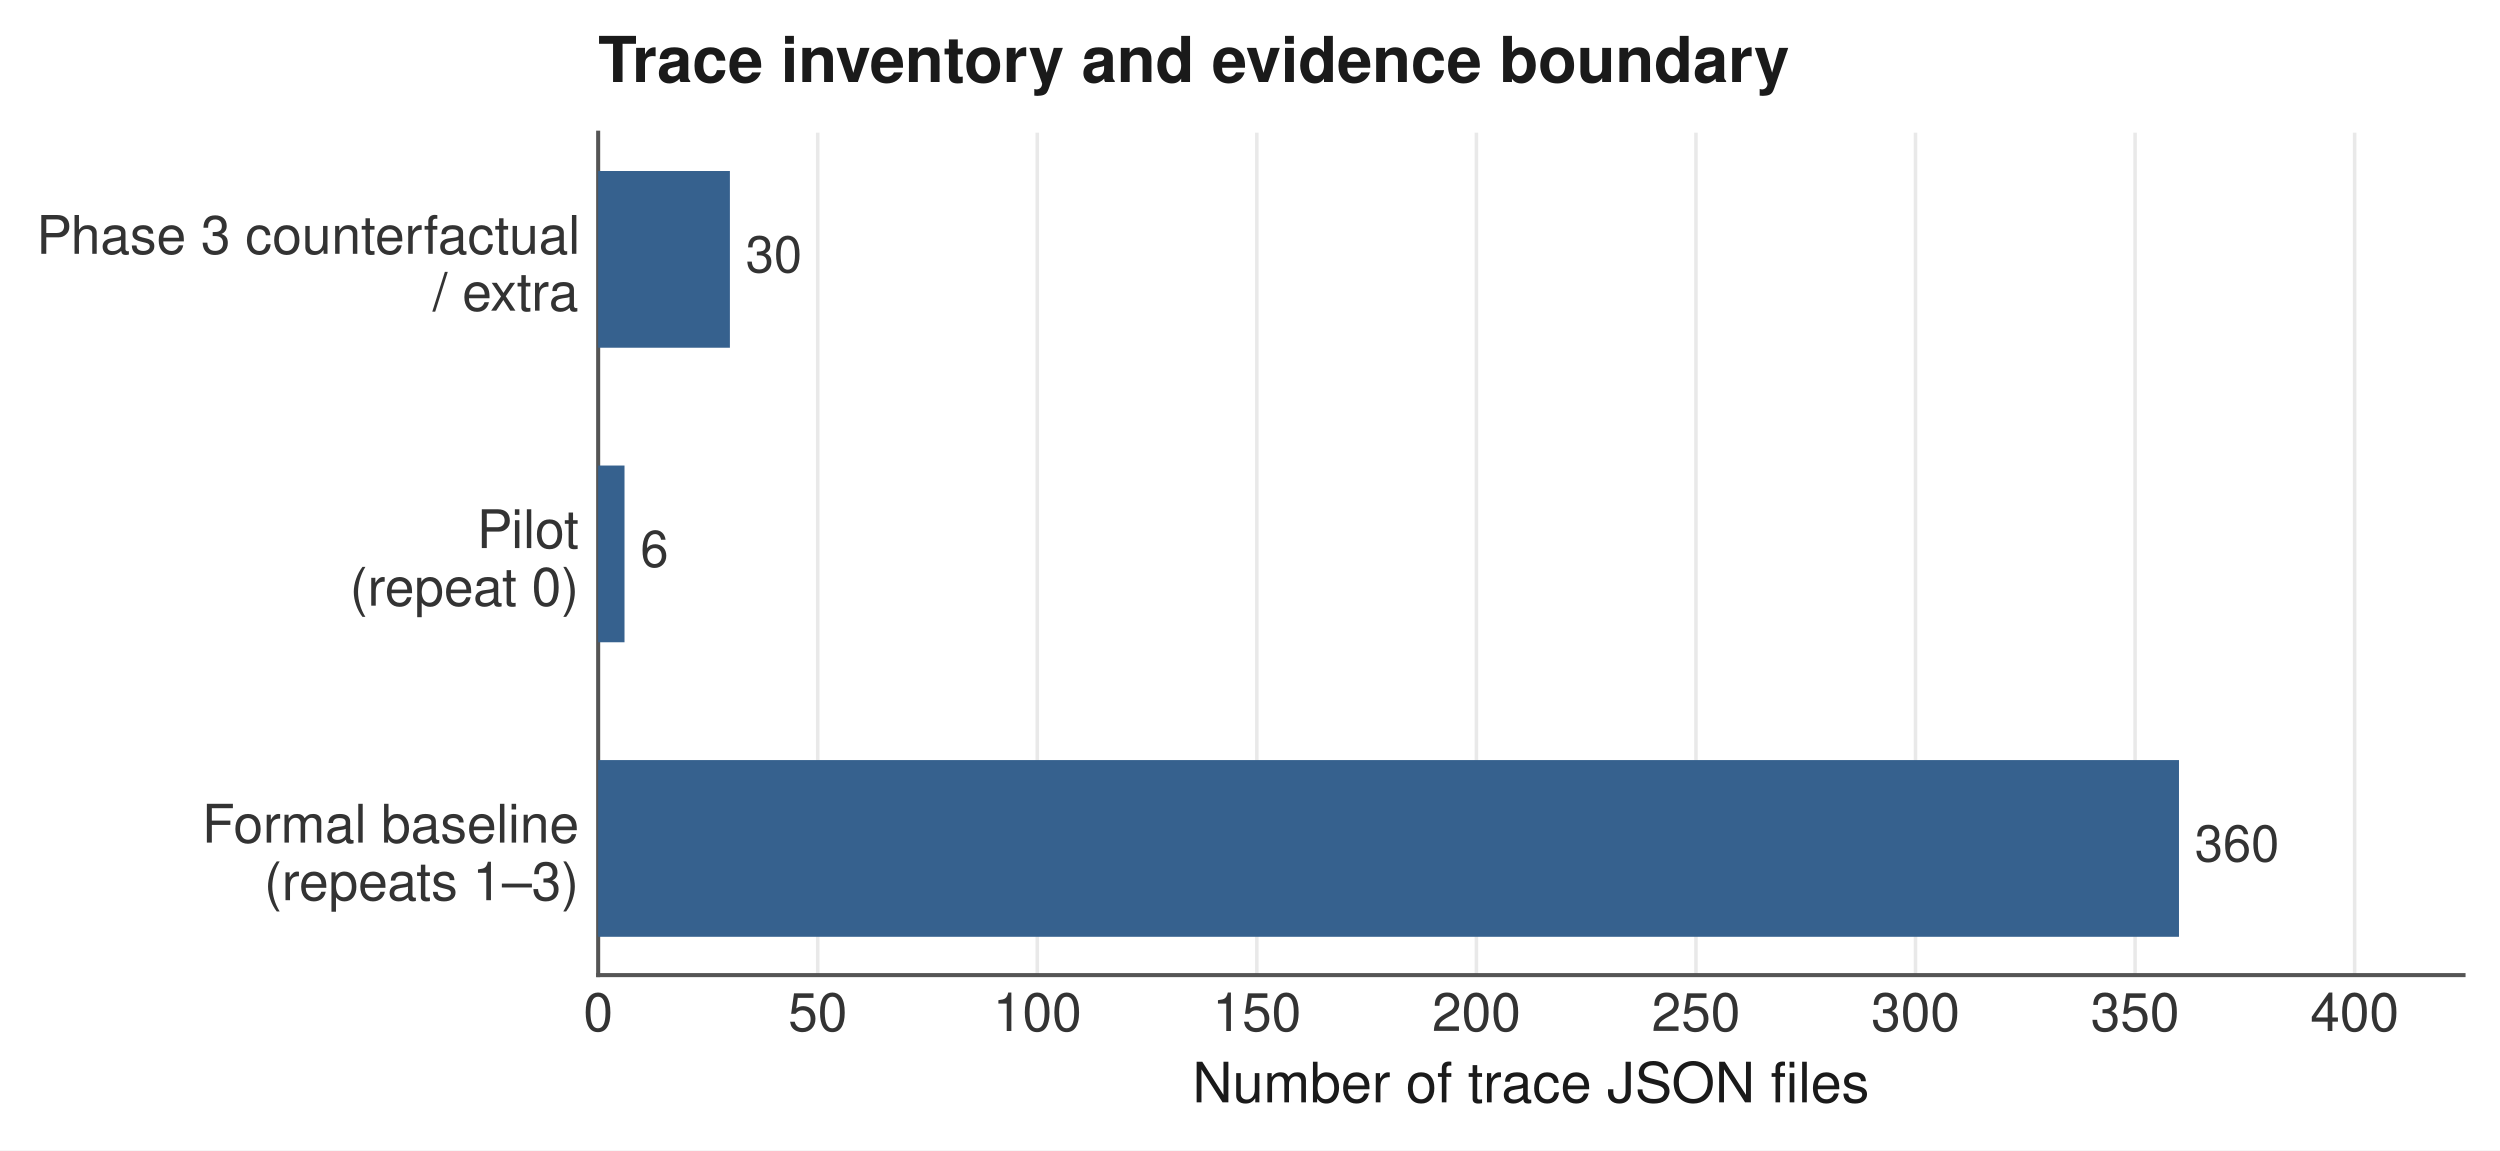
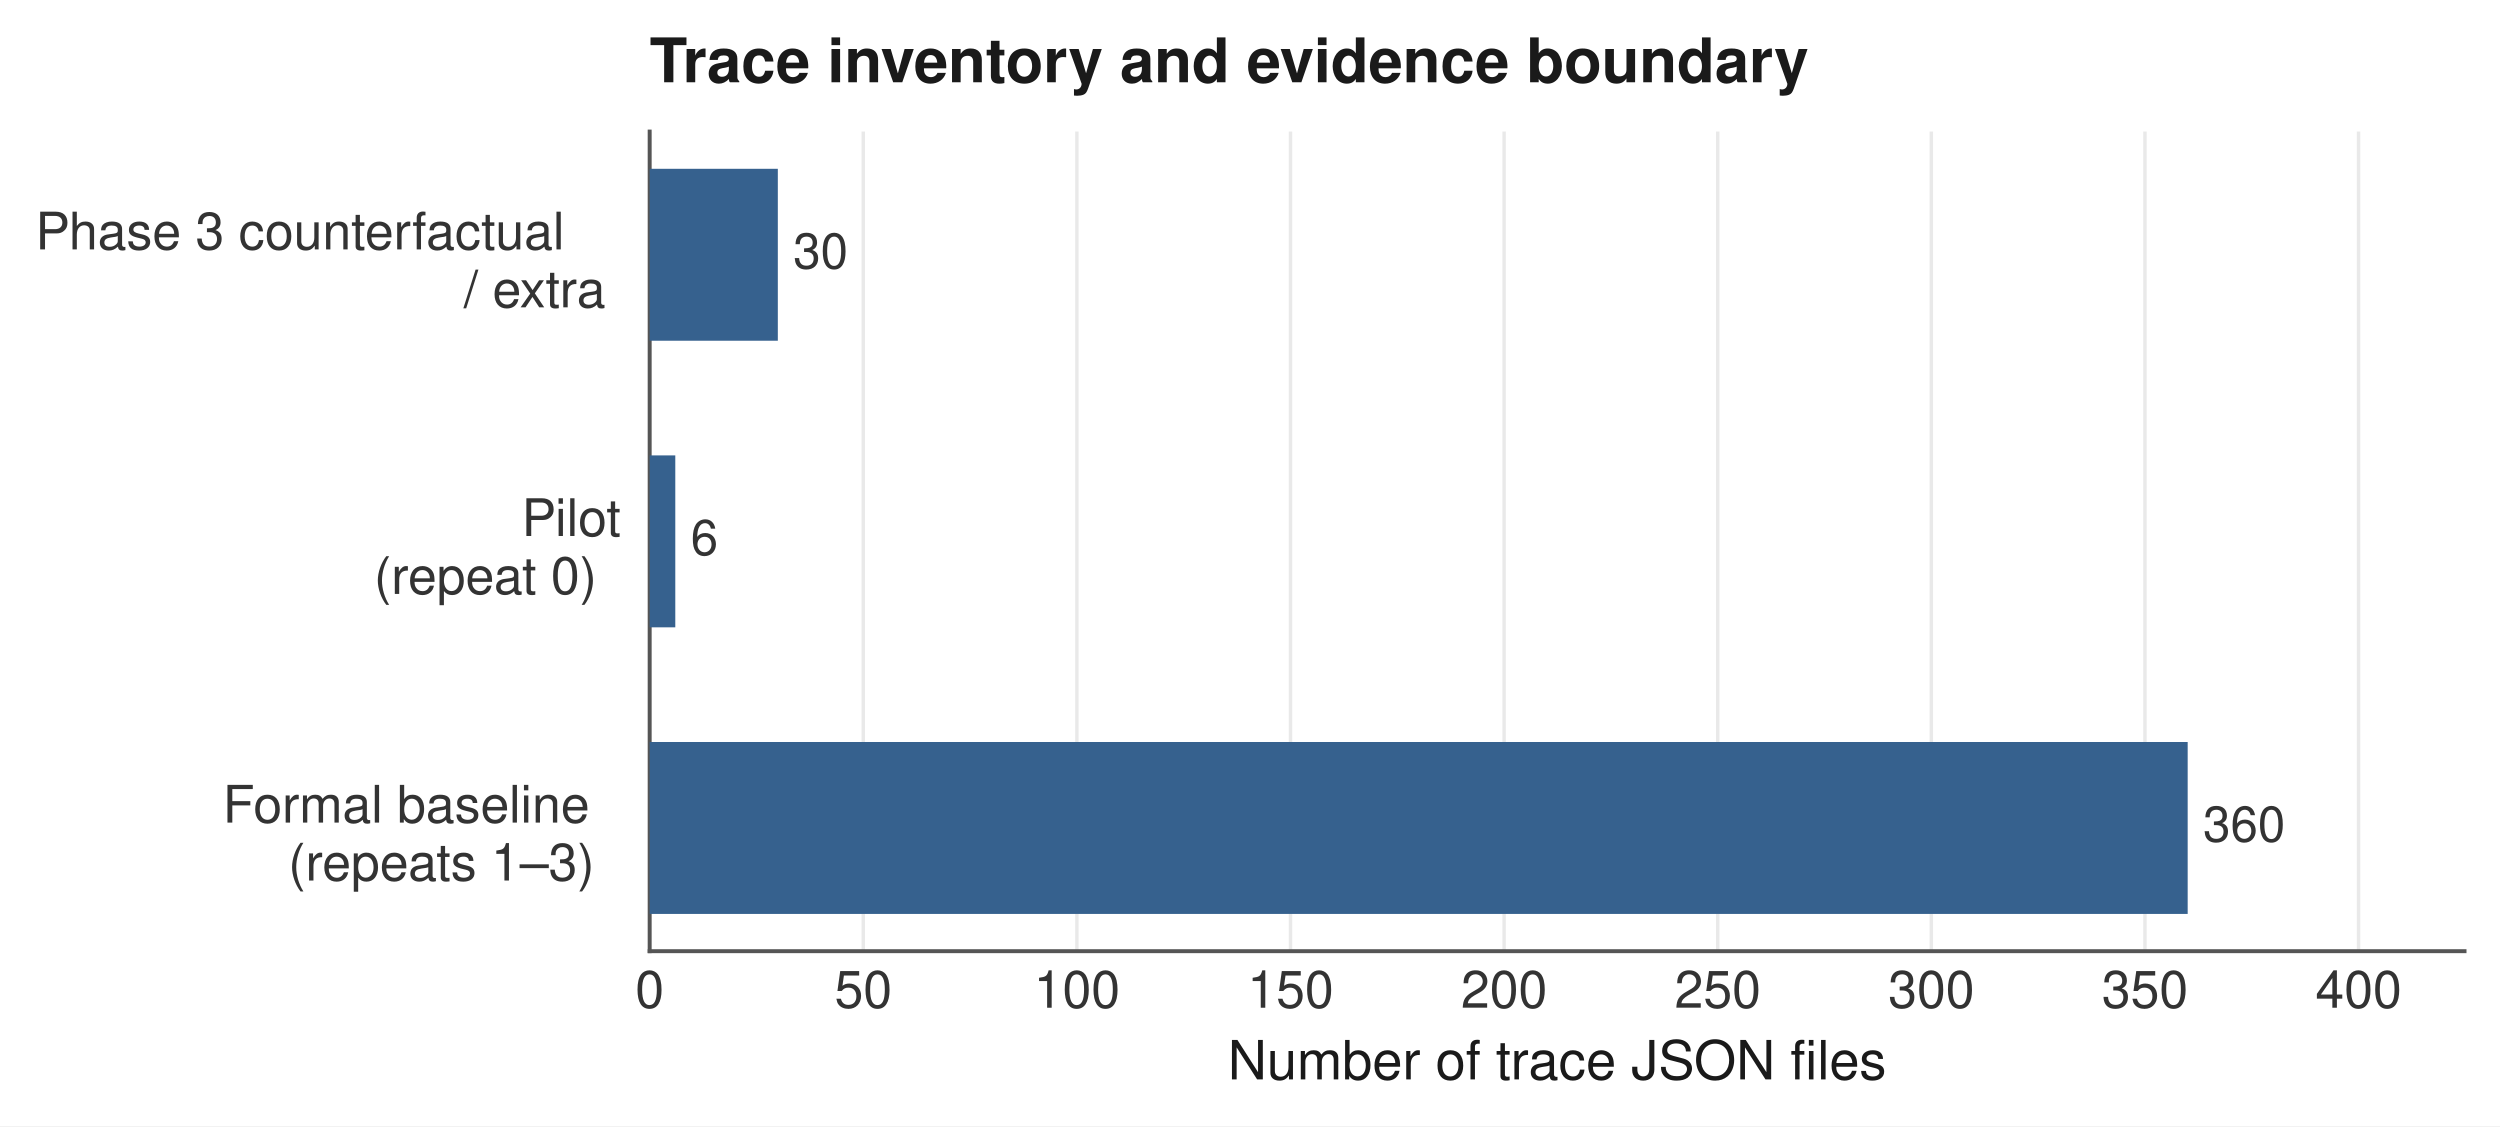
- <svg xmlns="http://www.w3.org/2000/svg" width="493.577pt" height="227.12pt" viewBox="0 0 493.577 227.12" version="1.1">
+ <svg xmlns="http://www.w3.org/2000/svg" width="507.312pt" height="228.526pt" viewBox="0 0 507.312 228.526" version="1.1">
  <defs>
    <style type="text/css">*{stroke-linejoin: round; stroke-linecap: butt}</style>
  </defs>
  <g id="figure_1">
    <g id="patch_1">
-       <path d="M 0 227.12 L 493.577 227.12 L 493.577 0 L 0 0 z " style="fill: #ffffff" />
+       <path d="M 0 228.526 L 507.312 228.526 L 507.312 0 L 0 0 z " style="fill: #ffffff" />
    </g>
    <g id="axes_1">
      <g id="patch_2">
-         <path d="M 118.097 192.516 L 486.377 192.516 L 486.377 26.196 L 118.097 26.196 z " style="fill: #ffffff" />
+         <path d="M 131.832 193.018 L 500.112 193.018 L 500.112 26.698 L 131.832 26.698 z " style="fill: #ffffff" />
      </g>
      <g id="matplotlib.axis_1">
        <g id="xtick_1">
          <g id="line2d_1">
-             <path d="M 118.097 192.516 L 118.097 26.196 " clip-path="url(#p35c61f3945)" style="fill: none; stroke: #e9e9e9; stroke-width: 0.7; stroke-linecap: square" />
+             <path d="M 131.832 193.018 L 131.832 26.698 " clip-path="url(#pfdb5c9ea89)" style="fill: none; stroke: #e9e9e9; stroke-width: 0.7; stroke-linecap: square" />
          </g>
          <g id="line2d_2" />
          <g id="text_1">
-             <text style="font-size: 10.5px; font-family: 'Helvetica', 'Arial', 'DejaVu Sans', sans-serif; text-anchor: middle; fill: #333333" x="118.097" y="203.548" transform="rotate(-0 118.097 203.5482)">0</text>
+             <text style="font-size: 10.5px; font-family: 'Helvetica', 'Arial', 'DejaVu Sans', sans-serif; text-anchor: middle; fill: #333333" x="131.832" y="204.496" transform="rotate(-0 131.8323 204.4964)">0</text>
          </g>
        </g>
        <g id="xtick_2">
          <g id="line2d_3">
-             <path d="M 161.444 192.516 L 161.444 26.196 " clip-path="url(#p35c61f3945)" style="fill: none; stroke: #e9e9e9; stroke-width: 0.7; stroke-linecap: square" />
+             <path d="M 175.18 193.018 L 175.18 26.698 " clip-path="url(#pfdb5c9ea89)" style="fill: none; stroke: #e9e9e9; stroke-width: 0.7; stroke-linecap: square" />
          </g>
          <g id="line2d_4" />
          <g id="text_2">
-             <text style="font-size: 10.5px; font-family: 'Helvetica', 'Arial', 'DejaVu Sans', sans-serif; text-anchor: middle; fill: #333333" x="161.444" y="203.548" transform="rotate(-0 161.4444 203.5482)">50</text>
+             <text style="font-size: 10.5px; font-family: 'Helvetica', 'Arial', 'DejaVu Sans', sans-serif; text-anchor: middle; fill: #333333" x="175.18" y="204.496" transform="rotate(-0 175.1797 204.4964)">50</text>
          </g>
        </g>
        <g id="xtick_3">
          <g id="line2d_5">
-             <path d="M 204.792 192.516 L 204.792 26.196 " clip-path="url(#p35c61f3945)" style="fill: none; stroke: #e9e9e9; stroke-width: 0.7; stroke-linecap: square" />
+             <path d="M 218.527 193.018 L 218.527 26.698 " clip-path="url(#pfdb5c9ea89)" style="fill: none; stroke: #e9e9e9; stroke-width: 0.7; stroke-linecap: square" />
          </g>
          <g id="line2d_6" />
          <g id="text_3">
-             <text style="font-size: 10.5px; font-family: 'Helvetica', 'Arial', 'DejaVu Sans', sans-serif; text-anchor: middle; fill: #333333" x="204.792" y="203.548" transform="rotate(-0 204.7919 203.5482)">100</text>
+             <text style="font-size: 10.5px; font-family: 'Helvetica', 'Arial', 'DejaVu Sans', sans-serif; text-anchor: middle; fill: #333333" x="218.527" y="204.496" transform="rotate(-0 218.5272 204.4964)">100</text>
          </g>
        </g>
        <g id="xtick_4">
          <g id="line2d_7">
-             <path d="M 248.139 192.516 L 248.139 26.196 " clip-path="url(#p35c61f3945)" style="fill: none; stroke: #e9e9e9; stroke-width: 0.7; stroke-linecap: square" />
+             <path d="M 261.875 193.018 L 261.875 26.698 " clip-path="url(#pfdb5c9ea89)" style="fill: none; stroke: #e9e9e9; stroke-width: 0.7; stroke-linecap: square" />
          </g>
          <g id="line2d_8" />
          <g id="text_4">
-             <text style="font-size: 10.5px; font-family: 'Helvetica', 'Arial', 'DejaVu Sans', sans-serif; text-anchor: middle; fill: #333333" x="248.139" y="203.548" transform="rotate(-0 248.1393 203.5482)">150</text>
+             <text style="font-size: 10.5px; font-family: 'Helvetica', 'Arial', 'DejaVu Sans', sans-serif; text-anchor: middle; fill: #333333" x="261.875" y="204.496" transform="rotate(-0 261.8746 204.4964)">150</text>
          </g>
        </g>
        <g id="xtick_5">
          <g id="line2d_9">
-             <path d="M 291.487 192.516 L 291.487 26.196 " clip-path="url(#p35c61f3945)" style="fill: none; stroke: #e9e9e9; stroke-width: 0.7; stroke-linecap: square" />
+             <path d="M 305.222 193.018 L 305.222 26.698 " clip-path="url(#pfdb5c9ea89)" style="fill: none; stroke: #e9e9e9; stroke-width: 0.7; stroke-linecap: square" />
          </g>
          <g id="line2d_10" />
          <g id="text_5">
-             <text style="font-size: 10.5px; font-family: 'Helvetica', 'Arial', 'DejaVu Sans', sans-serif; text-anchor: middle; fill: #333333" x="291.487" y="203.548" transform="rotate(-0 291.4868 203.5482)">200</text>
+             <text style="font-size: 10.5px; font-family: 'Helvetica', 'Arial', 'DejaVu Sans', sans-serif; text-anchor: middle; fill: #333333" x="305.222" y="204.496" transform="rotate(-0 305.2221 204.4964)">200</text>
          </g>
        </g>
        <g id="xtick_6">
          <g id="line2d_11">
-             <path d="M 334.834 192.516 L 334.834 26.196 " clip-path="url(#p35c61f3945)" style="fill: none; stroke: #e9e9e9; stroke-width: 0.7; stroke-linecap: square" />
+             <path d="M 348.57 193.018 L 348.57 26.698 " clip-path="url(#pfdb5c9ea89)" style="fill: none; stroke: #e9e9e9; stroke-width: 0.7; stroke-linecap: square" />
          </g>
          <g id="line2d_12" />
          <g id="text_6">
-             <text style="font-size: 10.5px; font-family: 'Helvetica', 'Arial', 'DejaVu Sans', sans-serif; text-anchor: middle; fill: #333333" x="334.834" y="203.548" transform="rotate(-0 334.8342 203.5482)">250</text>
+             <text style="font-size: 10.5px; font-family: 'Helvetica', 'Arial', 'DejaVu Sans', sans-serif; text-anchor: middle; fill: #333333" x="348.57" y="204.496" transform="rotate(-0 348.5696 204.4964)">250</text>
          </g>
        </g>
        <g id="xtick_7">
          <g id="line2d_13">
-             <path d="M 378.182 192.516 L 378.182 26.196 " clip-path="url(#p35c61f3945)" style="fill: none; stroke: #e9e9e9; stroke-width: 0.7; stroke-linecap: square" />
+             <path d="M 391.917 193.018 L 391.917 26.698 " clip-path="url(#pfdb5c9ea89)" style="fill: none; stroke: #e9e9e9; stroke-width: 0.7; stroke-linecap: square" />
          </g>
          <g id="line2d_14" />
          <g id="text_7">
-             <text style="font-size: 10.5px; font-family: 'Helvetica', 'Arial', 'DejaVu Sans', sans-serif; text-anchor: middle; fill: #333333" x="378.182" y="203.548" transform="rotate(-0 378.1817 203.5482)">300</text>
+             <text style="font-size: 10.5px; font-family: 'Helvetica', 'Arial', 'DejaVu Sans', sans-serif; text-anchor: middle; fill: #333333" x="391.917" y="204.496" transform="rotate(-0 391.917 204.4964)">300</text>
          </g>
        </g>
        <g id="xtick_8">
          <g id="line2d_15">
-             <path d="M 421.529 192.516 L 421.529 26.196 " clip-path="url(#p35c61f3945)" style="fill: none; stroke: #e9e9e9; stroke-width: 0.7; stroke-linecap: square" />
+             <path d="M 435.264 193.018 L 435.264 26.698 " clip-path="url(#pfdb5c9ea89)" style="fill: none; stroke: #e9e9e9; stroke-width: 0.7; stroke-linecap: square" />
          </g>
          <g id="line2d_16" />
          <g id="text_8">
-             <text style="font-size: 10.5px; font-family: 'Helvetica', 'Arial', 'DejaVu Sans', sans-serif; text-anchor: middle; fill: #333333" x="421.529" y="203.548" transform="rotate(-0 421.5292 203.5482)">350</text>
+             <text style="font-size: 10.5px; font-family: 'Helvetica', 'Arial', 'DejaVu Sans', sans-serif; text-anchor: middle; fill: #333333" x="435.264" y="204.496" transform="rotate(-0 435.2645 204.4964)">350</text>
          </g>
        </g>
        <g id="xtick_9">
          <g id="line2d_17">
-             <path d="M 464.877 192.516 L 464.877 26.196 " clip-path="url(#p35c61f3945)" style="fill: none; stroke: #e9e9e9; stroke-width: 0.7; stroke-linecap: square" />
+             <path d="M 478.612 193.018 L 478.612 26.698 " clip-path="url(#pfdb5c9ea89)" style="fill: none; stroke: #e9e9e9; stroke-width: 0.7; stroke-linecap: square" />
          </g>
          <g id="line2d_18" />
          <g id="text_9">
-             <text style="font-size: 10.5px; font-family: 'Helvetica', 'Arial', 'DejaVu Sans', sans-serif; text-anchor: middle; fill: #333333" x="464.877" y="203.548" transform="rotate(-0 464.8766 203.5482)">400</text>
+             <text style="font-size: 10.5px; font-family: 'Helvetica', 'Arial', 'DejaVu Sans', sans-serif; text-anchor: middle; fill: #333333" x="478.612" y="204.496" transform="rotate(-0 478.6119 204.4964)">400</text>
          </g>
        </g>
        <g id="text_10">
-           <text style="font-size: 11px; font-family: 'Helvetica', 'Arial', 'DejaVu Sans', sans-serif; text-anchor: middle; fill: #1a1a1a" x="302.237" y="217.628" transform="rotate(-0 302.237 217.6276)">Number of trace JSON files</text>
+           <text style="font-size: 11px; font-family: 'Helvetica', 'Arial', 'DejaVu Sans', sans-serif; text-anchor: middle; fill: #1a1a1a" x="315.972" y="219.038" transform="rotate(-0 315.9723 219.0384)">Number of trace JSON files</text>
        </g>
      </g>
      <g id="matplotlib.axis_2">
        <g id="ytick_1">
          <g id="line2d_19" />
          <g id="text_11">
-             <text style="font-size: 10.5px; font-family: 'Helvetica', 'Arial', 'DejaVu Sans', sans-serif; fill: #333333" transform="translate(39.90258 166.3541)">Formal baseline</text>
-             <text style="font-size: 10.5px; font-family: 'Helvetica', 'Arial', 'DejaVu Sans', sans-serif; fill: #333333" transform="translate(52.15148 177.7289)">(repeats 1–3)</text>
+             <text style="font-size: 10.5px; font-family: 'Helvetica', 'Arial', 'DejaVu Sans', sans-serif; fill: #333333" transform="translate(45.21984 166.9201)">Formal baseline</text>
+             <text style="font-size: 10.5px; font-family: 'Helvetica', 'Arial', 'DejaVu Sans', sans-serif; fill: #333333" transform="translate(58.50234 178.6778)">(repeats 1–3)</text>
          </g>
        </g>
        <g id="ytick_2">
          <g id="line2d_20" />
          <g id="text_12">
-             <text style="font-size: 10.5px; font-family: 'Helvetica', 'Arial', 'DejaVu Sans', sans-serif; fill: #333333" transform="translate(94.17117 108.2003)">Pilot</text>
-             <text style="font-size: 10.5px; font-family: 'Helvetica', 'Arial', 'DejaVu Sans', sans-serif; fill: #333333" transform="translate(69.07945 119.5751)">(repeat 0)</text>
+             <text style="font-size: 10.5px; font-family: 'Helvetica', 'Arial', 'DejaVu Sans', sans-serif; fill: #333333" transform="translate(105.8623 108.7662)">Pilot</text>
+             <text style="font-size: 10.5px; font-family: 'Helvetica', 'Arial', 'DejaVu Sans', sans-serif; fill: #333333" transform="translate(75.90281 120.5239)">(repeat 0)</text>
          </g>
        </g>
        <g id="ytick_3">
          <g id="line2d_21" />
          <g id="text_13">
-             <text style="font-size: 10.5px; font-family: 'Helvetica', 'Arial', 'DejaVu Sans', sans-serif; fill: #333333" transform="translate(7.2 50.10795)">Phase 3 counterfactual</text>
-             <text style="font-size: 10.5px; font-family: 'Helvetica', 'Arial', 'DejaVu Sans', sans-serif; fill: #333333" transform="translate(85.42172 61.33508)">/ extra</text>
+             <text style="font-size: 10.5px; font-family: 'Helvetica', 'Arial', 'DejaVu Sans', sans-serif; fill: #333333" transform="translate(7.2 50.61236)">Phase 3 counterfactual</text>
+             <text style="font-size: 10.5px; font-family: 'Helvetica', 'Arial', 'DejaVu Sans', sans-serif; fill: #333333" transform="translate(94.09898 62.37007)">/ extra</text>
          </g>
        </g>
      </g>
      <g id="patch_3">
-         <path d="M 118.097 192.516 L 118.097 26.196 " style="fill: none; stroke: #555555; stroke-width: 0.8; stroke-linejoin: miter; stroke-linecap: square" />
+         <path d="M 131.832 193.018 L 131.832 26.698 " style="fill: none; stroke: #555555; stroke-width: 0.8; stroke-linejoin: miter; stroke-linecap: square" />
      </g>
      <g id="patch_4">
-         <path d="M 118.097 192.516 L 486.377 192.516 " style="fill: none; stroke: #555555; stroke-width: 0.8; stroke-linejoin: miter; stroke-linecap: square" />
+         <path d="M 131.832 193.018 L 500.112 193.018 " style="fill: none; stroke: #555555; stroke-width: 0.8; stroke-linejoin: miter; stroke-linecap: square" />
      </g>
      <g id="patch_5">
-         <path d="M 118.097 184.956 L 430.199 184.956 L 430.199 150.064 L 118.097 150.064 z " clip-path="url(#p35c61f3945)" style="fill: #36618e" />
+         <path d="M 131.832 185.458 L 443.934 185.458 L 443.934 150.566 L 131.832 150.566 z " clip-path="url(#pfdb5c9ea89)" style="fill: #36618e" />
      </g>
      <g id="patch_6">
-         <path d="M 118.097 126.802 L 123.299 126.802 L 123.299 91.91 L 118.097 91.91 z " clip-path="url(#p35c61f3945)" style="fill: #36618e" />
+         <path d="M 131.832 127.304 L 137.034 127.304 L 137.034 92.412 L 131.832 92.412 z " clip-path="url(#pfdb5c9ea89)" style="fill: #36618e" />
      </g>
      <g id="patch_7">
-         <path d="M 118.097 68.648 L 144.105 68.648 L 144.105 33.756 L 118.097 33.756 z " clip-path="url(#p35c61f3945)" style="fill: #36618e" />
+         <path d="M 131.832 69.15 L 157.841 69.15 L 157.841 34.258 L 131.832 34.258 z " clip-path="url(#pfdb5c9ea89)" style="fill: #36618e" />
      </g>
      <g id="text_14">
-         <text style="font-size: 10px; font-family: 'Helvetica', 'Arial', 'DejaVu Sans', sans-serif; text-anchor: start; fill: #333333" x="433.32" y="170.054" transform="rotate(-0 433.3197 170.0545)">360</text>
+         <text style="font-size: 10px; font-family: 'Helvetica', 'Arial', 'DejaVu Sans', sans-serif; text-anchor: start; fill: #333333" x="447.055" y="170.771" transform="rotate(-0 447.055 170.7713)">360</text>
      </g>
      <g id="text_15">
-         <text style="font-size: 10px; font-family: 'Helvetica', 'Arial', 'DejaVu Sans', sans-serif; text-anchor: start; fill: #333333" x="126.42" y="111.901" transform="rotate(-0 126.4197 111.9006)">6</text>
+         <text style="font-size: 10px; font-family: 'Helvetica', 'Arial', 'DejaVu Sans', sans-serif; text-anchor: start; fill: #333333" x="140.155" y="112.617" transform="rotate(-0 140.155 112.6174)">6</text>
      </g>
      <g id="text_16">
-         <text style="font-size: 10px; font-family: 'Helvetica', 'Arial', 'DejaVu Sans', sans-serif; text-anchor: start; fill: #333333" x="147.226" y="53.747" transform="rotate(-0 147.2264 53.74678)">30</text>
+         <text style="font-size: 10px; font-family: 'Helvetica', 'Arial', 'DejaVu Sans', sans-serif; text-anchor: start; fill: #333333" x="160.962" y="54.464" transform="rotate(-0 160.9618 54.46358)">30</text>
      </g>
      <g id="text_17">
-         <text style="font-weight: 700; font-size: 12.5px; font-family: 'Helvetica', 'Arial', 'DejaVu Sans', sans-serif; text-anchor: start; fill: #1a1a1a" x="118.097" y="16.196" transform="rotate(-0 118.097 16.19609)">Trace inventory and evidence boundary</text>
+         <text style="font-weight: 700; font-size: 12.5px; font-family: 'Helvetica', 'Arial', 'DejaVu Sans', sans-serif; text-anchor: start; fill: #1a1a1a" x="131.832" y="16.698" transform="rotate(-0 131.8323 16.69805)">Trace inventory and evidence boundary</text>
      </g>
    </g>
  </g>
  <defs>
-     <clipPath id="p35c61f3945">
-       <rect x="118.097" y="26.196" width="368.28" height="166.32" />
+     <clipPath id="pfdb5c9ea89">
+       <rect x="131.832" y="26.698" width="368.28" height="166.32" />
    </clipPath>
  </defs>
</svg>
